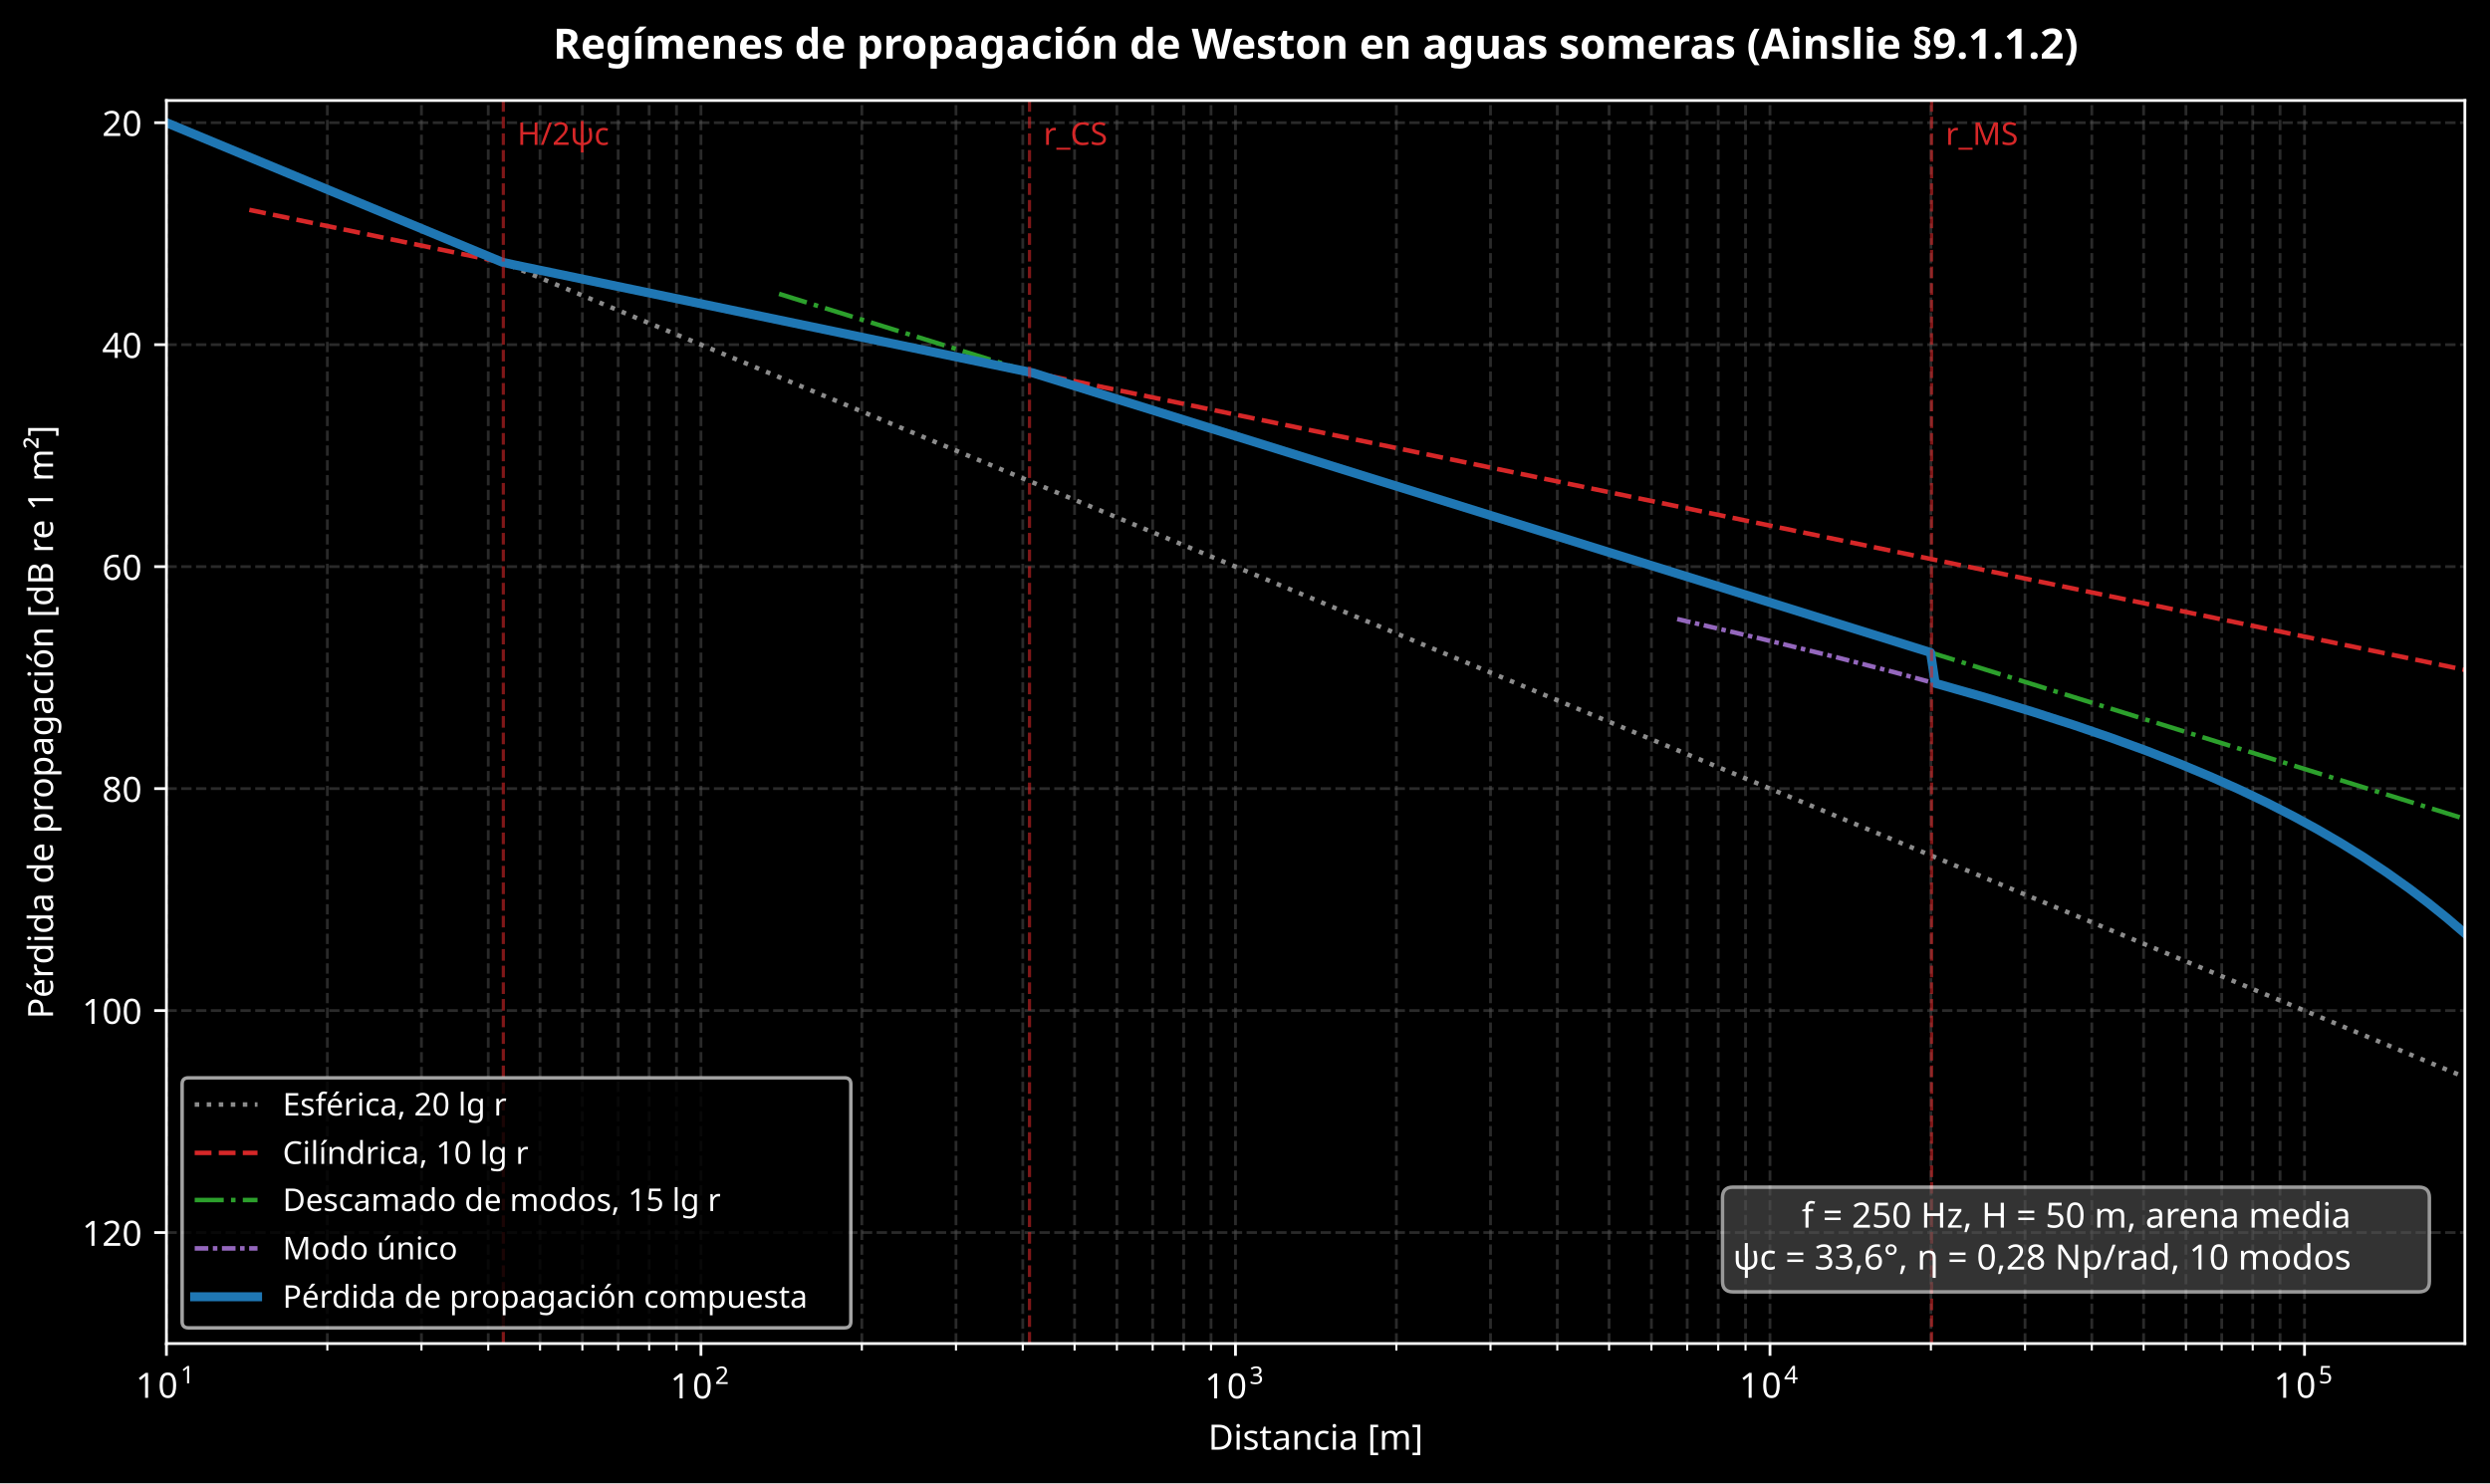
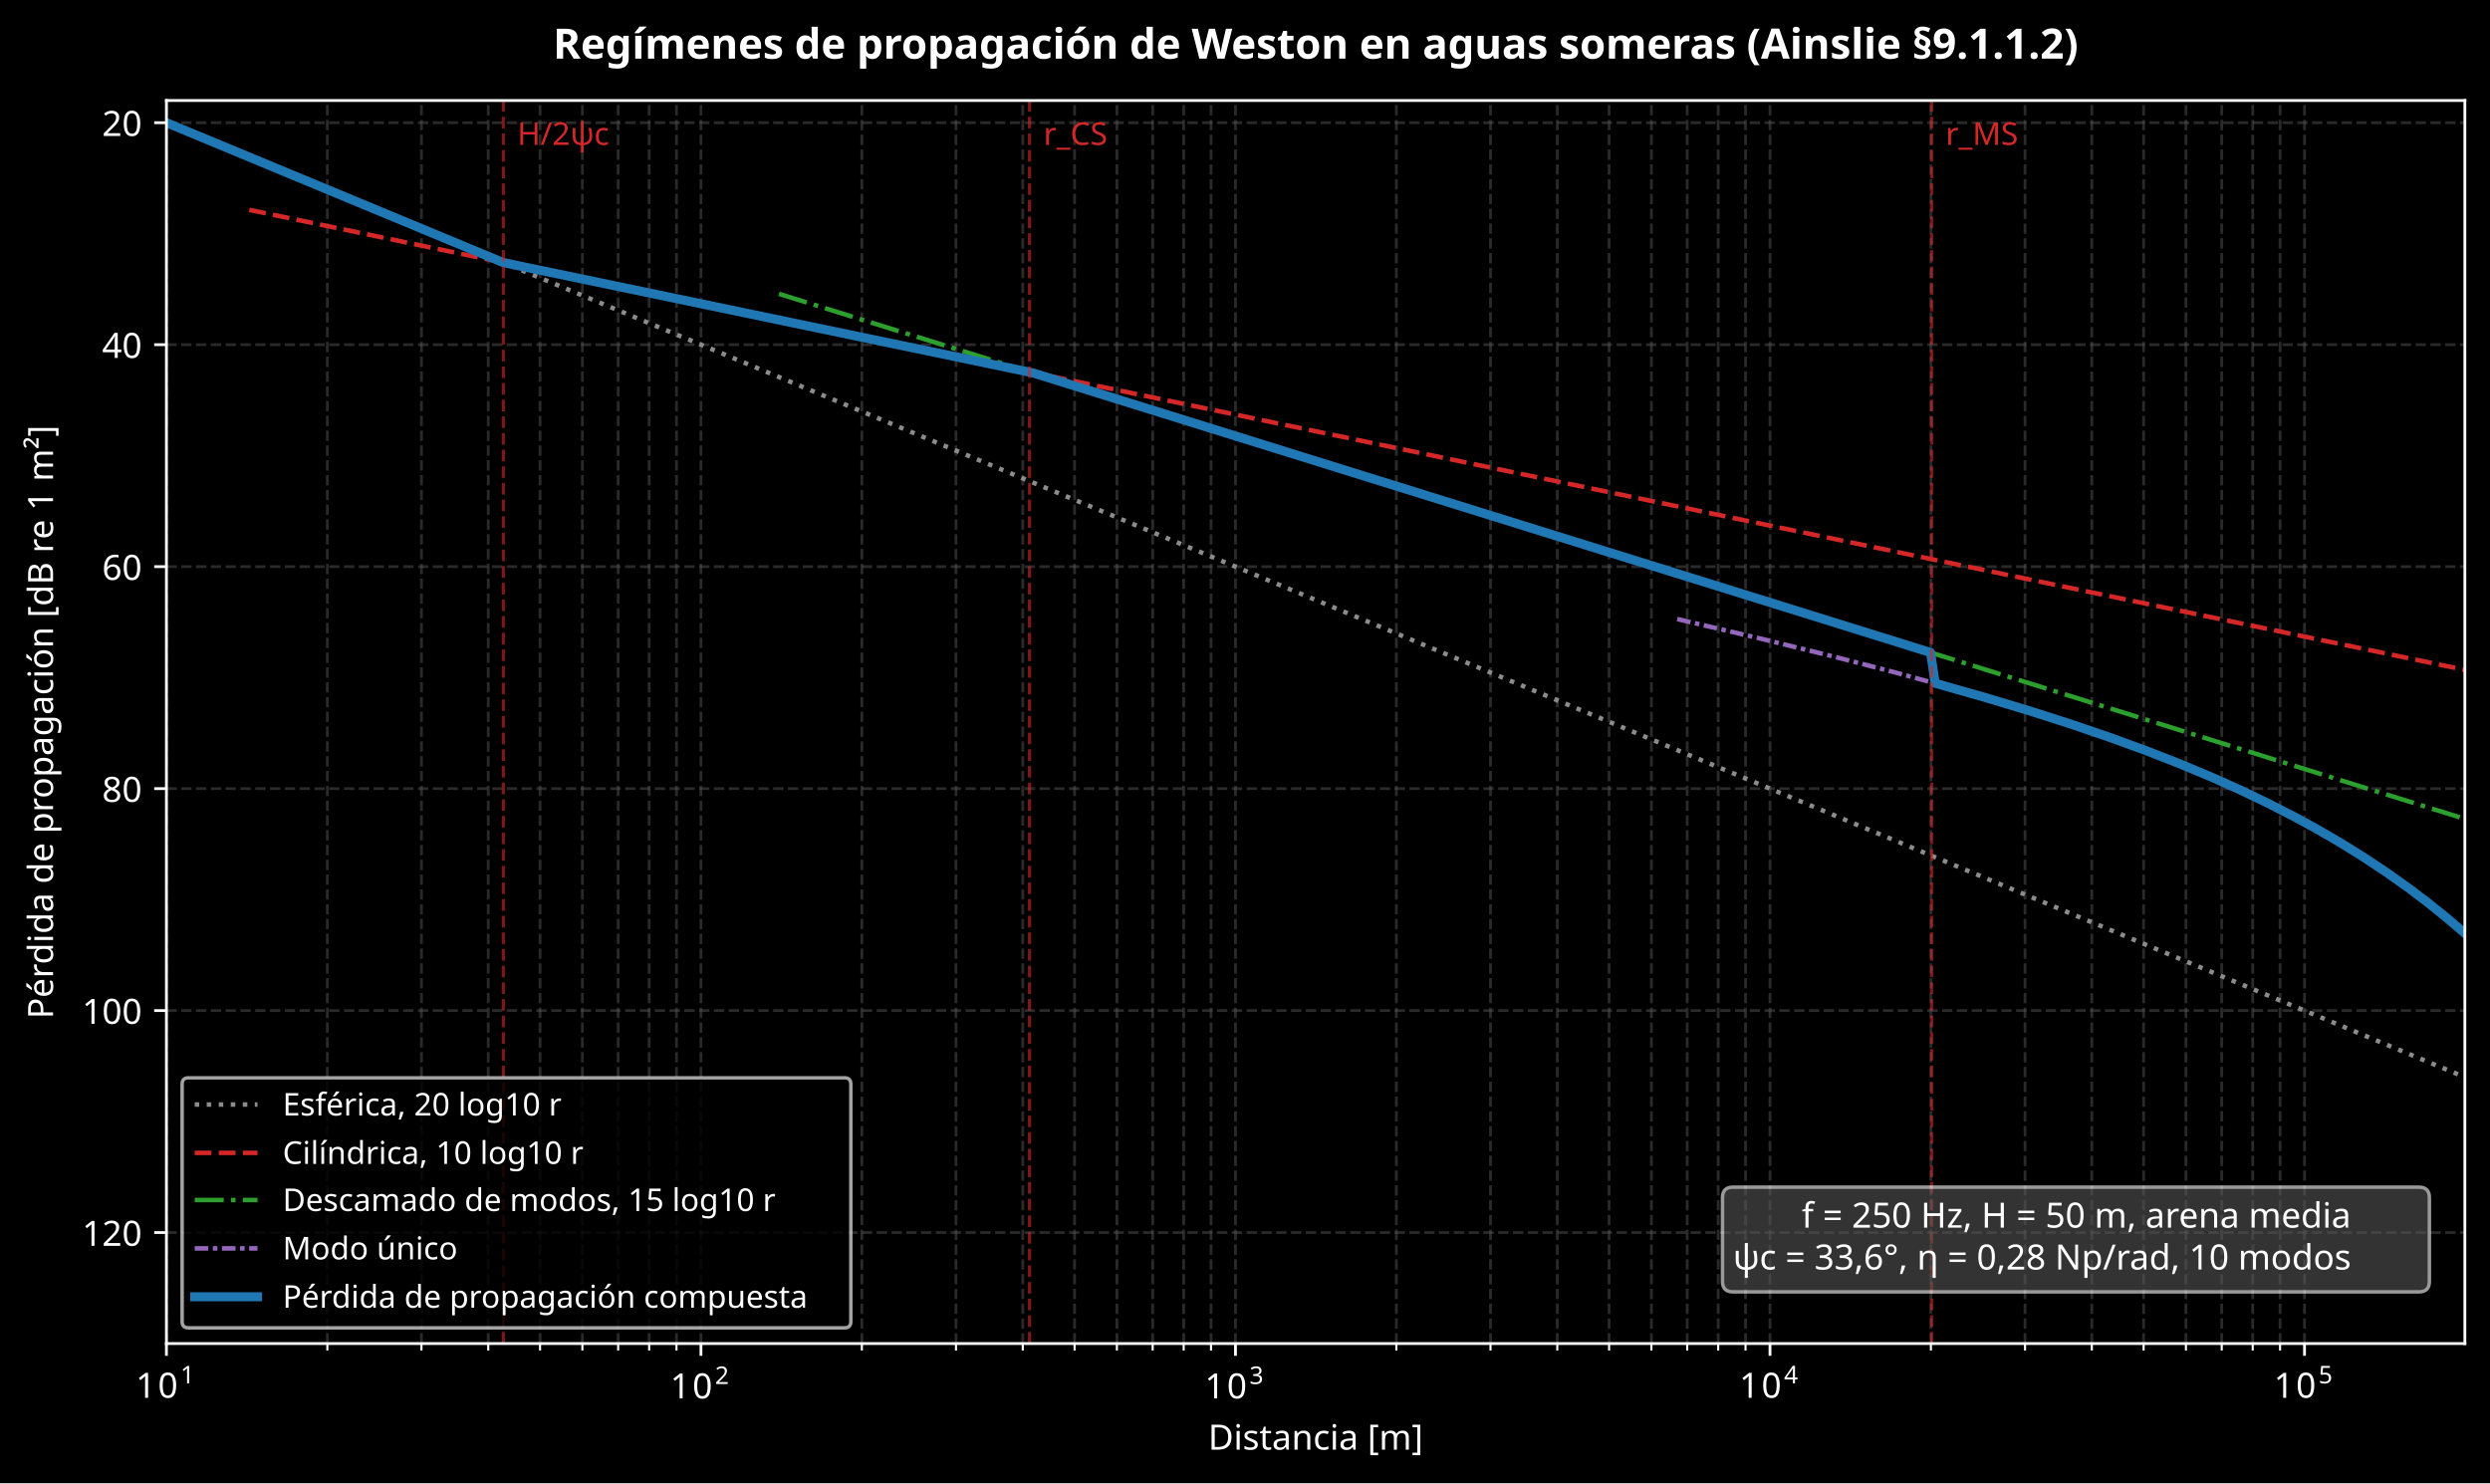
<svg xmlns="http://www.w3.org/2000/svg" xmlns:xlink="http://www.w3.org/1999/xlink" width="713.486pt" height="424.997pt" viewBox="0 0 713.486 424.997" version="1.1">
  <defs>
    <style type="text/css">*{stroke-linejoin: round; stroke-linecap: butt}</style>
  </defs>
  <g id="figure_1">
    <g id="patch_1">
      <path d="M 0 424.997  L 713.486 424.997  L 713.486 0  L 0 0  z " />
    </g>
    <g id="axes_1">
      <g id="patch_2">
        <path d="M 47.688 384.993  L 706.286 384.993  L 706.286 28.798  L 47.688 28.798  z " />
      </g>
      <g id="matplotlib.axis_1">
        <g id="xtick_1">
          <g id="line2d_1">
            <path d="M 47.688 384.993  L 47.688 28.798  " clip-path="url(#p9ea4fc9547)" style="fill: none; stroke-dasharray: 2.96,1.28; stroke-dashoffset: 0; stroke: #555555; stroke-opacity: 0.5; stroke-width: 0.8" />
          </g>
          <g id="line2d_2">
            <defs>
              <path id="m8d14ee1197" d="M 0 0  L 0 3.5  " style="stroke: #ffffff; stroke-width: 0.8" />
            </defs>
            <g>
              <use xlink:href="#m8d14ee1197" x="47.688" y="384.993" style="fill: #ffffff; stroke: #ffffff; stroke-width: 0.8" />
            </g>
          </g>
          <g id="text_1">
            <g style="fill: #ffffff" transform="translate(38.88828 401.2934)">
              <text>
                <tspan x="0" y="-0.762" style="font-size: 10px; font-family: sans-serif; fill: #ffffff">1</tspan>
                <tspan x="6.362" y="-0.762" style="font-size: 10px; font-family: sans-serif; fill: #ffffff">0</tspan>
                <tspan x="12.82" y="-4.892" style="font-size: 7px; font-family: sans-serif; fill: #ffffff">1</tspan>
              </text>
            </g>
          </g>
        </g>
        <g id="xtick_2">
          <g id="line2d_3">
            <path d="M 200.851 384.993  L 200.851 28.798  " clip-path="url(#p9ea4fc9547)" style="fill: none; stroke-dasharray: 2.96,1.28; stroke-dashoffset: 0; stroke: #555555; stroke-opacity: 0.5; stroke-width: 0.8" />
          </g>
          <g id="line2d_4">
            <g>
              <use xlink:href="#m8d14ee1197" x="200.851" y="384.993" style="fill: #ffffff; stroke: #ffffff; stroke-width: 0.8" />
            </g>
          </g>
          <g id="text_2">
            <g style="fill: #ffffff" transform="translate(192.0505 401.3934)">
              <text>
                <tspan x="0" y="-0.675" style="font-size: 10px; font-family: sans-serif; fill: #ffffff">1</tspan>
                <tspan x="6.362" y="-0.675" style="font-size: 10px; font-family: sans-serif; fill: #ffffff">0</tspan>
                <tspan x="12.82" y="-4.805" style="font-size: 7px; font-family: sans-serif; fill: #ffffff">2</tspan>
              </text>
            </g>
          </g>
        </g>
        <g id="xtick_3">
          <g id="line2d_5">
            <path d="M 354.013 384.993  L 354.013 28.798  " clip-path="url(#p9ea4fc9547)" style="fill: none; stroke-dasharray: 2.96,1.28; stroke-dashoffset: 0; stroke: #555555; stroke-opacity: 0.5; stroke-width: 0.8" />
          </g>
          <g id="line2d_6">
            <g>
              <use xlink:href="#m8d14ee1197" x="354.013" y="384.993" style="fill: #ffffff; stroke: #ffffff; stroke-width: 0.8" />
            </g>
          </g>
          <g id="text_3">
            <g style="fill: #ffffff" transform="translate(345.2128 401.3934)">
              <text>
                <tspan x="0" y="-0.675" style="font-size: 10px; font-family: sans-serif; fill: #ffffff">1</tspan>
                <tspan x="6.362" y="-0.675" style="font-size: 10px; font-family: sans-serif; fill: #ffffff">0</tspan>
                <tspan x="12.82" y="-4.805" style="font-size: 7px; font-family: sans-serif; fill: #ffffff">3</tspan>
              </text>
            </g>
          </g>
        </g>
        <g id="xtick_4">
          <g id="line2d_7">
            <path d="M 507.175 384.993  L 507.175 28.798  " clip-path="url(#p9ea4fc9547)" style="fill: none; stroke-dasharray: 2.96,1.28; stroke-dashoffset: 0; stroke: #555555; stroke-opacity: 0.5; stroke-width: 0.8" />
          </g>
          <g id="line2d_8">
            <g>
              <use xlink:href="#m8d14ee1197" x="507.175" y="384.993" style="fill: #ffffff; stroke: #ffffff; stroke-width: 0.8" />
            </g>
          </g>
          <g id="text_4">
            <g style="fill: #ffffff" transform="translate(498.375 401.2934)">
              <text>
                <tspan x="0" y="-0.762" style="font-size: 10px; font-family: sans-serif; fill: #ffffff">1</tspan>
                <tspan x="6.362" y="-0.762" style="font-size: 10px; font-family: sans-serif; fill: #ffffff">0</tspan>
                <tspan x="12.82" y="-4.892" style="font-size: 7px; font-family: sans-serif; fill: #ffffff">4</tspan>
              </text>
            </g>
          </g>
        </g>
        <g id="xtick_5">
          <g id="line2d_9">
            <path d="M 660.337 384.993  L 660.337 28.798  " clip-path="url(#p9ea4fc9547)" style="fill: none; stroke-dasharray: 2.96,1.28; stroke-dashoffset: 0; stroke: #555555; stroke-opacity: 0.5; stroke-width: 0.8" />
          </g>
          <g id="line2d_10">
            <g>
              <use xlink:href="#m8d14ee1197" x="660.337" y="384.993" style="fill: #ffffff; stroke: #ffffff; stroke-width: 0.8" />
            </g>
          </g>
          <g id="text_5">
            <g style="fill: #ffffff" transform="translate(651.5373 401.2934)">
              <text>
                <tspan x="0" y="-0.762" style="font-size: 10px; font-family: sans-serif; fill: #ffffff">1</tspan>
                <tspan x="6.362" y="-0.762" style="font-size: 10px; font-family: sans-serif; fill: #ffffff">0</tspan>
                <tspan x="12.82" y="-4.892" style="font-size: 7px; font-family: sans-serif; fill: #ffffff">5</tspan>
              </text>
            </g>
          </g>
        </g>
        <g id="xtick_6">
          <g id="line2d_11">
            <path d="M 93.795 384.993  L 93.795 28.798  " clip-path="url(#p9ea4fc9547)" style="fill: none; stroke-dasharray: 2.96,1.28; stroke-dashoffset: 0; stroke: #555555; stroke-opacity: 0.5; stroke-width: 0.8" />
          </g>
          <g id="line2d_12">
            <defs>
              <path id="m1caa325441" d="M 0 0  L 0 2  " style="stroke: #ffffff; stroke-width: 0.6" />
            </defs>
            <g>
              <use xlink:href="#m1caa325441" x="93.795" y="384.993" style="fill: #ffffff; stroke: #ffffff; stroke-width: 0.6" />
            </g>
          </g>
        </g>
        <g id="xtick_7">
          <g id="line2d_13">
            <path d="M 120.765 384.993  L 120.765 28.798  " clip-path="url(#p9ea4fc9547)" style="fill: none; stroke-dasharray: 2.96,1.28; stroke-dashoffset: 0; stroke: #555555; stroke-opacity: 0.5; stroke-width: 0.8" />
          </g>
          <g id="line2d_14">
            <g>
              <use xlink:href="#m1caa325441" x="120.765" y="384.993" style="fill: #ffffff; stroke: #ffffff; stroke-width: 0.6" />
            </g>
          </g>
        </g>
        <g id="xtick_8">
          <g id="line2d_15">
            <path d="M 139.901 384.993  L 139.901 28.798  " clip-path="url(#p9ea4fc9547)" style="fill: none; stroke-dasharray: 2.96,1.28; stroke-dashoffset: 0; stroke: #555555; stroke-opacity: 0.5; stroke-width: 0.8" />
          </g>
          <g id="line2d_16">
            <g>
              <use xlink:href="#m1caa325441" x="139.901" y="384.993" style="fill: #ffffff; stroke: #ffffff; stroke-width: 0.6" />
            </g>
          </g>
        </g>
        <g id="xtick_9">
          <g id="line2d_17">
            <path d="M 154.744 384.993  L 154.744 28.798  " clip-path="url(#p9ea4fc9547)" style="fill: none; stroke-dasharray: 2.96,1.28; stroke-dashoffset: 0; stroke: #555555; stroke-opacity: 0.5; stroke-width: 0.8" />
          </g>
          <g id="line2d_18">
            <g>
              <use xlink:href="#m1caa325441" x="154.744" y="384.993" style="fill: #ffffff; stroke: #ffffff; stroke-width: 0.6" />
            </g>
          </g>
        </g>
        <g id="xtick_10">
          <g id="line2d_19">
            <path d="M 166.872 384.993  L 166.872 28.798  " clip-path="url(#p9ea4fc9547)" style="fill: none; stroke-dasharray: 2.96,1.28; stroke-dashoffset: 0; stroke: #555555; stroke-opacity: 0.5; stroke-width: 0.8" />
          </g>
          <g id="line2d_20">
            <g>
              <use xlink:href="#m1caa325441" x="166.872" y="384.993" style="fill: #ffffff; stroke: #ffffff; stroke-width: 0.6" />
            </g>
          </g>
        </g>
        <g id="xtick_11">
          <g id="line2d_21">
            <path d="M 177.125 384.993  L 177.125 28.798  " clip-path="url(#p9ea4fc9547)" style="fill: none; stroke-dasharray: 2.96,1.28; stroke-dashoffset: 0; stroke: #555555; stroke-opacity: 0.5; stroke-width: 0.8" />
          </g>
          <g id="line2d_22">
            <g>
              <use xlink:href="#m1caa325441" x="177.125" y="384.993" style="fill: #ffffff; stroke: #ffffff; stroke-width: 0.6" />
            </g>
          </g>
        </g>
        <g id="xtick_12">
          <g id="line2d_23">
            <path d="M 186.008 384.993  L 186.008 28.798  " clip-path="url(#p9ea4fc9547)" style="fill: none; stroke-dasharray: 2.96,1.28; stroke-dashoffset: 0; stroke: #555555; stroke-opacity: 0.5; stroke-width: 0.8" />
          </g>
          <g id="line2d_24">
            <g>
              <use xlink:href="#m1caa325441" x="186.008" y="384.993" style="fill: #ffffff; stroke: #ffffff; stroke-width: 0.6" />
            </g>
          </g>
        </g>
        <g id="xtick_13">
          <g id="line2d_25">
            <path d="M 193.842 384.993  L 193.842 28.798  " clip-path="url(#p9ea4fc9547)" style="fill: none; stroke-dasharray: 2.96,1.28; stroke-dashoffset: 0; stroke: #555555; stroke-opacity: 0.5; stroke-width: 0.8" />
          </g>
          <g id="line2d_26">
            <g>
              <use xlink:href="#m1caa325441" x="193.842" y="384.993" style="fill: #ffffff; stroke: #ffffff; stroke-width: 0.6" />
            </g>
          </g>
        </g>
        <g id="xtick_14">
          <g id="line2d_27">
            <path d="M 246.957 384.993  L 246.957 28.798  " clip-path="url(#p9ea4fc9547)" style="fill: none; stroke-dasharray: 2.96,1.28; stroke-dashoffset: 0; stroke: #555555; stroke-opacity: 0.5; stroke-width: 0.8" />
          </g>
          <g id="line2d_28">
            <g>
              <use xlink:href="#m1caa325441" x="246.957" y="384.993" style="fill: #ffffff; stroke: #ffffff; stroke-width: 0.6" />
            </g>
          </g>
        </g>
        <g id="xtick_15">
          <g id="line2d_29">
            <path d="M 273.927 384.993  L 273.927 28.798  " clip-path="url(#p9ea4fc9547)" style="fill: none; stroke-dasharray: 2.96,1.28; stroke-dashoffset: 0; stroke: #555555; stroke-opacity: 0.5; stroke-width: 0.8" />
          </g>
          <g id="line2d_30">
            <g>
              <use xlink:href="#m1caa325441" x="273.927" y="384.993" style="fill: #ffffff; stroke: #ffffff; stroke-width: 0.6" />
            </g>
          </g>
        </g>
        <g id="xtick_16">
          <g id="line2d_31">
            <path d="M 293.063 384.993  L 293.063 28.798  " clip-path="url(#p9ea4fc9547)" style="fill: none; stroke-dasharray: 2.96,1.28; stroke-dashoffset: 0; stroke: #555555; stroke-opacity: 0.5; stroke-width: 0.8" />
          </g>
          <g id="line2d_32">
            <g>
              <use xlink:href="#m1caa325441" x="293.063" y="384.993" style="fill: #ffffff; stroke: #ffffff; stroke-width: 0.6" />
            </g>
          </g>
        </g>
        <g id="xtick_17">
          <g id="line2d_33">
            <path d="M 307.906 384.993  L 307.906 28.798  " clip-path="url(#p9ea4fc9547)" style="fill: none; stroke-dasharray: 2.96,1.28; stroke-dashoffset: 0; stroke: #555555; stroke-opacity: 0.5; stroke-width: 0.8" />
          </g>
          <g id="line2d_34">
            <g>
              <use xlink:href="#m1caa325441" x="307.906" y="384.993" style="fill: #ffffff; stroke: #ffffff; stroke-width: 0.6" />
            </g>
          </g>
        </g>
        <g id="xtick_18">
          <g id="line2d_35">
            <path d="M 320.034 384.993  L 320.034 28.798  " clip-path="url(#p9ea4fc9547)" style="fill: none; stroke-dasharray: 2.96,1.28; stroke-dashoffset: 0; stroke: #555555; stroke-opacity: 0.5; stroke-width: 0.8" />
          </g>
          <g id="line2d_36">
            <g>
              <use xlink:href="#m1caa325441" x="320.034" y="384.993" style="fill: #ffffff; stroke: #ffffff; stroke-width: 0.6" />
            </g>
          </g>
        </g>
        <g id="xtick_19">
          <g id="line2d_37">
            <path d="M 330.288 384.993  L 330.288 28.798  " clip-path="url(#p9ea4fc9547)" style="fill: none; stroke-dasharray: 2.96,1.28; stroke-dashoffset: 0; stroke: #555555; stroke-opacity: 0.5; stroke-width: 0.8" />
          </g>
          <g id="line2d_38">
            <g>
              <use xlink:href="#m1caa325441" x="330.288" y="384.993" style="fill: #ffffff; stroke: #ffffff; stroke-width: 0.6" />
            </g>
          </g>
        </g>
        <g id="xtick_20">
          <g id="line2d_39">
            <path d="M 339.17 384.993  L 339.17 28.798  " clip-path="url(#p9ea4fc9547)" style="fill: none; stroke-dasharray: 2.96,1.28; stroke-dashoffset: 0; stroke: #555555; stroke-opacity: 0.5; stroke-width: 0.8" />
          </g>
          <g id="line2d_40">
            <g>
              <use xlink:href="#m1caa325441" x="339.17" y="384.993" style="fill: #ffffff; stroke: #ffffff; stroke-width: 0.6" />
            </g>
          </g>
        </g>
        <g id="xtick_21">
          <g id="line2d_41">
            <path d="M 347.004 384.993  L 347.004 28.798  " clip-path="url(#p9ea4fc9547)" style="fill: none; stroke-dasharray: 2.96,1.28; stroke-dashoffset: 0; stroke: #555555; stroke-opacity: 0.5; stroke-width: 0.8" />
          </g>
          <g id="line2d_42">
            <g>
              <use xlink:href="#m1caa325441" x="347.004" y="384.993" style="fill: #ffffff; stroke: #ffffff; stroke-width: 0.6" />
            </g>
          </g>
        </g>
        <g id="xtick_22">
          <g id="line2d_43">
            <path d="M 400.119 384.993  L 400.119 28.798  " clip-path="url(#p9ea4fc9547)" style="fill: none; stroke-dasharray: 2.96,1.28; stroke-dashoffset: 0; stroke: #555555; stroke-opacity: 0.5; stroke-width: 0.8" />
          </g>
          <g id="line2d_44">
            <g>
              <use xlink:href="#m1caa325441" x="400.119" y="384.993" style="fill: #ffffff; stroke: #ffffff; stroke-width: 0.6" />
            </g>
          </g>
        </g>
        <g id="xtick_23">
          <g id="line2d_45">
            <path d="M 427.09 384.993  L 427.09 28.798  " clip-path="url(#p9ea4fc9547)" style="fill: none; stroke-dasharray: 2.96,1.28; stroke-dashoffset: 0; stroke: #555555; stroke-opacity: 0.5; stroke-width: 0.8" />
          </g>
          <g id="line2d_46">
            <g>
              <use xlink:href="#m1caa325441" x="427.09" y="384.993" style="fill: #ffffff; stroke: #ffffff; stroke-width: 0.6" />
            </g>
          </g>
        </g>
        <g id="xtick_24">
          <g id="line2d_47">
            <path d="M 446.226 384.993  L 446.226 28.798  " clip-path="url(#p9ea4fc9547)" style="fill: none; stroke-dasharray: 2.96,1.28; stroke-dashoffset: 0; stroke: #555555; stroke-opacity: 0.5; stroke-width: 0.8" />
          </g>
          <g id="line2d_48">
            <g>
              <use xlink:href="#m1caa325441" x="446.226" y="384.993" style="fill: #ffffff; stroke: #ffffff; stroke-width: 0.6" />
            </g>
          </g>
        </g>
        <g id="xtick_25">
          <g id="line2d_49">
            <path d="M 461.069 384.993  L 461.069 28.798  " clip-path="url(#p9ea4fc9547)" style="fill: none; stroke-dasharray: 2.96,1.28; stroke-dashoffset: 0; stroke: #555555; stroke-opacity: 0.5; stroke-width: 0.8" />
          </g>
          <g id="line2d_50">
            <g>
              <use xlink:href="#m1caa325441" x="461.069" y="384.993" style="fill: #ffffff; stroke: #ffffff; stroke-width: 0.6" />
            </g>
          </g>
        </g>
        <g id="xtick_26">
          <g id="line2d_51">
            <path d="M 473.196 384.993  L 473.196 28.798  " clip-path="url(#p9ea4fc9547)" style="fill: none; stroke-dasharray: 2.96,1.28; stroke-dashoffset: 0; stroke: #555555; stroke-opacity: 0.5; stroke-width: 0.8" />
          </g>
          <g id="line2d_52">
            <g>
              <use xlink:href="#m1caa325441" x="473.196" y="384.993" style="fill: #ffffff; stroke: #ffffff; stroke-width: 0.6" />
            </g>
          </g>
        </g>
        <g id="xtick_27">
          <g id="line2d_53">
            <path d="M 483.45 384.993  L 483.45 28.798  " clip-path="url(#p9ea4fc9547)" style="fill: none; stroke-dasharray: 2.96,1.28; stroke-dashoffset: 0; stroke: #555555; stroke-opacity: 0.5; stroke-width: 0.8" />
          </g>
          <g id="line2d_54">
            <g>
              <use xlink:href="#m1caa325441" x="483.45" y="384.993" style="fill: #ffffff; stroke: #ffffff; stroke-width: 0.6" />
            </g>
          </g>
        </g>
        <g id="xtick_28">
          <g id="line2d_55">
            <path d="M 492.332 384.993  L 492.332 28.798  " clip-path="url(#p9ea4fc9547)" style="fill: none; stroke-dasharray: 2.96,1.28; stroke-dashoffset: 0; stroke: #555555; stroke-opacity: 0.5; stroke-width: 0.8" />
          </g>
          <g id="line2d_56">
            <g>
              <use xlink:href="#m1caa325441" x="492.332" y="384.993" style="fill: #ffffff; stroke: #ffffff; stroke-width: 0.6" />
            </g>
          </g>
        </g>
        <g id="xtick_29">
          <g id="line2d_57">
            <path d="M 500.167 384.993  L 500.167 28.798  " clip-path="url(#p9ea4fc9547)" style="fill: none; stroke-dasharray: 2.96,1.28; stroke-dashoffset: 0; stroke: #555555; stroke-opacity: 0.5; stroke-width: 0.8" />
          </g>
          <g id="line2d_58">
            <g>
              <use xlink:href="#m1caa325441" x="500.167" y="384.993" style="fill: #ffffff; stroke: #ffffff; stroke-width: 0.6" />
            </g>
          </g>
        </g>
        <g id="xtick_30">
          <g id="line2d_59">
            <path d="M 553.281 384.993  L 553.281 28.798  " clip-path="url(#p9ea4fc9547)" style="fill: none; stroke-dasharray: 2.96,1.28; stroke-dashoffset: 0; stroke: #555555; stroke-opacity: 0.5; stroke-width: 0.8" />
          </g>
          <g id="line2d_60">
            <g>
              <use xlink:href="#m1caa325441" x="553.281" y="384.993" style="fill: #ffffff; stroke: #ffffff; stroke-width: 0.6" />
            </g>
          </g>
        </g>
        <g id="xtick_31">
          <g id="line2d_61">
            <path d="M 580.252 384.993  L 580.252 28.798  " clip-path="url(#p9ea4fc9547)" style="fill: none; stroke-dasharray: 2.96,1.28; stroke-dashoffset: 0; stroke: #555555; stroke-opacity: 0.5; stroke-width: 0.8" />
          </g>
          <g id="line2d_62">
            <g>
              <use xlink:href="#m1caa325441" x="580.252" y="384.993" style="fill: #ffffff; stroke: #ffffff; stroke-width: 0.6" />
            </g>
          </g>
        </g>
        <g id="xtick_32">
          <g id="line2d_63">
            <path d="M 599.388 384.993  L 599.388 28.798  " clip-path="url(#p9ea4fc9547)" style="fill: none; stroke-dasharray: 2.96,1.28; stroke-dashoffset: 0; stroke: #555555; stroke-opacity: 0.5; stroke-width: 0.8" />
          </g>
          <g id="line2d_64">
            <g>
              <use xlink:href="#m1caa325441" x="599.388" y="384.993" style="fill: #ffffff; stroke: #ffffff; stroke-width: 0.6" />
            </g>
          </g>
        </g>
        <g id="xtick_33">
          <g id="line2d_65">
            <path d="M 614.231 384.993  L 614.231 28.798  " clip-path="url(#p9ea4fc9547)" style="fill: none; stroke-dasharray: 2.96,1.28; stroke-dashoffset: 0; stroke: #555555; stroke-opacity: 0.5; stroke-width: 0.8" />
          </g>
          <g id="line2d_66">
            <g>
              <use xlink:href="#m1caa325441" x="614.231" y="384.993" style="fill: #ffffff; stroke: #ffffff; stroke-width: 0.6" />
            </g>
          </g>
        </g>
        <g id="xtick_34">
          <g id="line2d_67">
            <path d="M 626.358 384.993  L 626.358 28.798  " clip-path="url(#p9ea4fc9547)" style="fill: none; stroke-dasharray: 2.96,1.28; stroke-dashoffset: 0; stroke: #555555; stroke-opacity: 0.5; stroke-width: 0.8" />
          </g>
          <g id="line2d_68">
            <g>
              <use xlink:href="#m1caa325441" x="626.358" y="384.993" style="fill: #ffffff; stroke: #ffffff; stroke-width: 0.6" />
            </g>
          </g>
        </g>
        <g id="xtick_35">
          <g id="line2d_69">
            <path d="M 636.612 384.993  L 636.612 28.798  " clip-path="url(#p9ea4fc9547)" style="fill: none; stroke-dasharray: 2.96,1.28; stroke-dashoffset: 0; stroke: #555555; stroke-opacity: 0.5; stroke-width: 0.8" />
          </g>
          <g id="line2d_70">
            <g>
              <use xlink:href="#m1caa325441" x="636.612" y="384.993" style="fill: #ffffff; stroke: #ffffff; stroke-width: 0.6" />
            </g>
          </g>
        </g>
        <g id="xtick_36">
          <g id="line2d_71">
            <path d="M 645.494 384.993  L 645.494 28.798  " clip-path="url(#p9ea4fc9547)" style="fill: none; stroke-dasharray: 2.96,1.28; stroke-dashoffset: 0; stroke: #555555; stroke-opacity: 0.5; stroke-width: 0.8" />
          </g>
          <g id="line2d_72">
            <g>
              <use xlink:href="#m1caa325441" x="645.494" y="384.993" style="fill: #ffffff; stroke: #ffffff; stroke-width: 0.6" />
            </g>
          </g>
        </g>
        <g id="xtick_37">
          <g id="line2d_73">
            <path d="M 653.329 384.993  L 653.329 28.798  " clip-path="url(#p9ea4fc9547)" style="fill: none; stroke-dasharray: 2.96,1.28; stroke-dashoffset: 0; stroke: #555555; stroke-opacity: 0.5; stroke-width: 0.8" />
          </g>
          <g id="line2d_74">
            <g>
              <use xlink:href="#m1caa325441" x="653.329" y="384.993" style="fill: #ffffff; stroke: #ffffff; stroke-width: 0.6" />
            </g>
          </g>
        </g>
        <g id="text_6">
          <text style="font-size: 10px; font-family: sans-serif; text-anchor: middle; fill: #ffffff" x="376.987" y="415.394" transform="rotate(-0 376.9871 415.3942)">Distancia [m]</text>
        </g>
      </g>
      <g id="matplotlib.axis_2">
        <g id="ytick_1">
          <g id="line2d_75">
            <path d="M 47.688 35.159  L 706.286 35.159  " clip-path="url(#p9ea4fc9547)" style="fill: none; stroke-dasharray: 2.96,1.28; stroke-dashoffset: 0; stroke: #555555; stroke-opacity: 0.5; stroke-width: 0.8" />
          </g>
          <g id="line2d_76">
            <defs>
              <path id="m5e07181663" d="M 0 0  L -3.5 0  " style="stroke: #ffffff; stroke-width: 0.8" />
            </defs>
            <g>
              <use xlink:href="#m5e07181663" x="47.688" y="35.159" style="fill: #ffffff; stroke: #ffffff; stroke-width: 0.8" />
            </g>
          </g>
          <g id="text_7">
            <text style="font-size: 10px; font-family: sans-serif; text-anchor: end; fill: #ffffff" x="40.688" y="38.958" transform="rotate(-0 40.68828 38.95758)">20</text>
          </g>
        </g>
        <g id="ytick_2">
          <g id="line2d_77">
            <path d="M 47.688 98.765  L 706.286 98.765  " clip-path="url(#p9ea4fc9547)" style="fill: none; stroke-dasharray: 2.96,1.28; stroke-dashoffset: 0; stroke: #555555; stroke-opacity: 0.5; stroke-width: 0.8" />
          </g>
          <g id="line2d_78">
            <g>
              <use xlink:href="#m5e07181663" x="47.688" y="98.765" style="fill: #ffffff; stroke: #ffffff; stroke-width: 0.8" />
            </g>
          </g>
          <g id="text_8">
            <text style="font-size: 10px; font-family: sans-serif; text-anchor: end; fill: #ffffff" x="40.688" y="102.564" transform="rotate(-0 40.68828 102.5639)">40</text>
          </g>
        </g>
        <g id="ytick_3">
          <g id="line2d_79">
            <path d="M 47.688 162.371  L 706.286 162.371  " clip-path="url(#p9ea4fc9547)" style="fill: none; stroke-dasharray: 2.96,1.28; stroke-dashoffset: 0; stroke: #555555; stroke-opacity: 0.5; stroke-width: 0.8" />
          </g>
          <g id="line2d_80">
            <g>
              <use xlink:href="#m5e07181663" x="47.688" y="162.371" style="fill: #ffffff; stroke: #ffffff; stroke-width: 0.8" />
            </g>
          </g>
          <g id="text_9">
            <text style="font-size: 10px; font-family: sans-serif; text-anchor: end; fill: #ffffff" x="40.688" y="166.17" transform="rotate(-0 40.68828 166.1702)">60</text>
          </g>
        </g>
        <g id="ytick_4">
          <g id="line2d_81">
            <path d="M 47.688 225.978  L 706.286 225.978  " clip-path="url(#p9ea4fc9547)" style="fill: none; stroke-dasharray: 2.96,1.28; stroke-dashoffset: 0; stroke: #555555; stroke-opacity: 0.5; stroke-width: 0.8" />
          </g>
          <g id="line2d_82">
            <g>
              <use xlink:href="#m5e07181663" x="47.688" y="225.978" style="fill: #ffffff; stroke: #ffffff; stroke-width: 0.8" />
            </g>
          </g>
          <g id="text_10">
            <text style="font-size: 10px; font-family: sans-serif; text-anchor: end; fill: #ffffff" x="40.688" y="229.777" transform="rotate(-0 40.68828 229.7765)">80</text>
          </g>
        </g>
        <g id="ytick_5">
          <g id="line2d_83">
            <path d="M 47.688 289.584  L 706.286 289.584  " clip-path="url(#p9ea4fc9547)" style="fill: none; stroke-dasharray: 2.96,1.28; stroke-dashoffset: 0; stroke: #555555; stroke-opacity: 0.5; stroke-width: 0.8" />
          </g>
          <g id="line2d_84">
            <g>
              <use xlink:href="#m5e07181663" x="47.688" y="289.584" style="fill: #ffffff; stroke: #ffffff; stroke-width: 0.8" />
            </g>
          </g>
          <g id="text_11">
            <text style="font-size: 10px; font-family: sans-serif; text-anchor: end; fill: #ffffff" x="40.688" y="293.383" transform="rotate(-0 40.68828 293.3828)">100</text>
          </g>
        </g>
        <g id="ytick_6">
          <g id="line2d_85">
            <path d="M 47.688 353.19  L 706.286 353.19  " clip-path="url(#p9ea4fc9547)" style="fill: none; stroke-dasharray: 2.96,1.28; stroke-dashoffset: 0; stroke: #555555; stroke-opacity: 0.5; stroke-width: 0.8" />
          </g>
          <g id="line2d_86">
            <g>
              <use xlink:href="#m5e07181663" x="47.688" y="353.19" style="fill: #ffffff; stroke: #ffffff; stroke-width: 0.8" />
            </g>
          </g>
          <g id="text_12">
            <text style="font-size: 10px; font-family: sans-serif; text-anchor: end; fill: #ffffff" x="40.688" y="356.989" transform="rotate(-0 40.68828 356.9891)">120</text>
          </g>
        </g>
        <g id="text_13">
          <text style="font-size: 10px; font-family: sans-serif; text-anchor: middle; fill: #ffffff" x="15.198" y="206.896" transform="rotate(-90 15.19844 206.8958)">Pérdida de propagación [dB re 1 m²]</text>
        </g>
      </g>
      <g id="line2d_87">
        <path d="M 47.688 35.159  L 706.286 308.666  L 706.286 308.666  " clip-path="url(#p9ea4fc9547)" style="fill: none; stroke-dasharray: 1.3,2.145; stroke-dashoffset: 0; stroke: #8c8c8c; stroke-width: 1.3" />
      </g>
      <g id="line2d_88">
        <path d="M 71.445 60.136  L 706.286 191.957  L 706.286 191.957  " clip-path="url(#p9ea4fc9547)" style="fill: none; stroke-dasharray: 4.81,2.08; stroke-dashoffset: 0; stroke: #d62728; stroke-width: 1.3" />
      </g>
      <g id="line2d_89">
        <path d="M 223.226 84.202  L 706.286 234.658  L 706.286 234.658  " clip-path="url(#p9ea4fc9547)" style="fill: none; stroke-dasharray: 8.32,2.08,1.3,2.08; stroke-dashoffset: 0; stroke: #2ca02c; stroke-width: 1.3" />
      </g>
      <g id="line2d_90">
        <path d="M 480.594 177.38  L 504.351 182.958  L 525.469 188.145  L 542.626 192.576  L 558.464 196.891  L 572.983 201.088  L 586.181 205.151  L 598.059 209.054  L 608.618 212.758  L 617.857 216.211  L 627.096 219.892  L 636.335 223.836  L 644.254 227.455  L 652.173 231.324  L 660.092 235.474  L 666.691 239.173  L 673.29 243.115  L 679.889 247.325  L 686.488 251.831  L 693.088 256.664  L 698.367 260.788  L 703.646 265.163  L 706.286 267.451  L 706.286 267.451  " clip-path="url(#p9ea4fc9547)" style="fill: none; stroke-dasharray: 3.9,1.3,1.3,1.3; stroke-dashoffset: 0; stroke: #9467bd; stroke-width: 1.3" />
      </g>
      <g id="line2d_91">
        <path d="M 47.688 35.159  L 144.036 75.171  L 147.996 76.032  L 295.817 106.812  L 553.185 186.973  L 554.505 195.789  L 569.023 199.917  L 582.221 203.904  L 594.1 207.724  L 604.659 211.341  L 615.217 215.202  L 624.456 218.815  L 633.695 222.68  L 641.614 226.223  L 649.533 230.005  L 657.452 234.058  L 664.051 237.666  L 670.65 241.507  L 677.25 245.607  L 683.849 249.991  L 690.448 254.689  L 695.727 258.696  L 701.007 262.943  L 706.286 267.451  L 706.286 267.451  " clip-path="url(#p9ea4fc9547)" style="fill: none; stroke: #1f77b4; stroke-width: 2.6; stroke-linecap: square" />
      </g>
      <g id="line2d_92">
        <path d="M 144.223 384.993  L 144.223 28.798  " clip-path="url(#p9ea4fc9547)" style="fill: none; stroke-dasharray: 3.33,1.44; stroke-dashoffset: 0; stroke: #d62728; stroke-opacity: 0.6; stroke-width: 0.9" />
      </g>
      <g id="line2d_93">
        <path d="M 294.992 384.993  L 294.992 28.798  " clip-path="url(#p9ea4fc9547)" style="fill: none; stroke-dasharray: 3.33,1.44; stroke-dashoffset: 0; stroke: #d62728; stroke-opacity: 0.6; stroke-width: 0.9" />
      </g>
      <g id="line2d_94">
        <path d="M 553.482 384.993  L 553.482 28.798  " clip-path="url(#p9ea4fc9547)" style="fill: none; stroke-dasharray: 3.33,1.44; stroke-dashoffset: 0; stroke: #d62728; stroke-opacity: 0.6; stroke-width: 0.9" />
      </g>
      <g id="patch_3">
        <path d="M 47.688 384.993  L 47.688 28.798  " style="fill: none; stroke: #ffffff; stroke-width: 0.8; stroke-linejoin: miter; stroke-linecap: square" />
      </g>
      <g id="patch_4">
        <path d="M 706.286 384.993  L 706.286 28.798  " style="fill: none; stroke: #ffffff; stroke-width: 0.8; stroke-linejoin: miter; stroke-linecap: square" />
      </g>
      <g id="patch_5">
        <path d="M 47.688 384.993  L 706.286 384.993  " style="fill: none; stroke: #ffffff; stroke-width: 0.8; stroke-linejoin: miter; stroke-linecap: square" />
      </g>
      <g id="patch_6">
        <path d="M 47.688 28.798  L 706.286 28.798  " style="fill: none; stroke: #ffffff; stroke-width: 0.8; stroke-linejoin: miter; stroke-linecap: square" />
      </g>
      <g id="text_14">
        <text style="font-size: 9px; font-family: sans-serif; text-anchor: start; fill: #d62728" x="148.223" y="41.519" transform="rotate(-0 148.2227 41.51939)">H/2ψc</text>
      </g>
      <g id="text_15">
        <text style="font-size: 9px; font-family: sans-serif; text-anchor: start; fill: #d62728" x="298.992" y="41.519" transform="rotate(-0 298.9922 41.51939)">r_CS</text>
      </g>
      <g id="text_16">
        <text style="font-size: 9px; font-family: sans-serif; text-anchor: start; fill: #d62728" x="557.482" y="41.519" transform="rotate(-0 557.4817 41.51939)">r_MS</text>
      </g>
      <g id="text_17">
        <g id="patch_7">
          <path d="M 496.562 370.184  L 693.114 370.184  Q 696.114 370.184 696.114 367.184  L 696.114 343.178  Q 696.114 340.178 693.114 340.178  L 496.562 340.178  Q 493.562 340.178 493.562 343.178  L 493.562 367.184  Q 493.562 370.184 496.562 370.184  z " style="fill: #555555; opacity: 0.6; stroke: #ffffff; stroke-linejoin: miter" />
        </g>
        <text style="font-size: 10px; font-family: sans-serif; fill: #ffffff" transform="translate(516.2468 351.7776)">f = 250 Hz, H = 50 m, arena media</text>
        <text style="font-size: 10px; font-family: sans-serif; fill: #ffffff" transform="translate(496.5624 363.7804)">ψc = 33,6°, η = 0,28 Np/rad, 10 modos</text>
      </g>
      <g id="text_18">
        <text style="font-weight: 700; font-size: 12px; font-family: sans-serif; text-anchor: middle; fill: #ffffff" x="376.987" y="16.798" transform="rotate(-0 376.9871 16.79812)">Regímenes de propagación de Weston en aguas someras (Ainslie §9.1.1.2)</text>
      </g>
      <g id="legend_1">
        <g id="patch_8">
          <path d="M 53.988 380.493  L 241.998 380.493  Q 243.798 380.493 243.798 378.693  L 243.798 310.65  Q 243.798 308.85 241.998 308.85  L 53.988 308.85  Q 52.188 308.85 52.188 310.65  L 52.188 378.693  Q 52.188 380.493 53.988 380.493  z " style="opacity: 0.8; stroke: #cccccc; stroke-linejoin: miter" />
        </g>
        <g id="line2d_95">
          <path d="M 55.788 316.499  L 64.788 316.499  L 73.788 316.499  " style="fill: none; stroke-dasharray: 1.3,2.145; stroke-dashoffset: 0; stroke: #8c8c8c; stroke-width: 1.3" />
        </g>
        <g id="text_19">
-           <text style="font-size: 9px; font-family: sans-serif; text-anchor: start; fill: #ffffff" x="80.988" y="319.649" transform="rotate(-0 80.98828 319.6485)">Esférica, 20 lg r</text>
+           <text style="font-size: 9px; font-family: sans-serif; text-anchor: start; fill: #ffffff" x="80.988" y="319.649" transform="rotate(-0 80.98828 319.6485)">Esférica, 20 log10 r</text>
        </g>
        <g id="line2d_96">
          <path d="M 55.788 330.359  L 64.788 330.359  L 73.788 330.359  " style="fill: none; stroke-dasharray: 4.81,2.08; stroke-dashoffset: 0; stroke: #d62728; stroke-width: 1.3" />
        </g>
        <g id="text_20">
-           <text style="font-size: 9px; font-family: sans-serif; text-anchor: start; fill: #ffffff" x="80.988" y="333.509" transform="rotate(-0 80.98828 333.5092)">Cilíndrica, 10 lg r</text>
+           <text style="font-size: 9px; font-family: sans-serif; text-anchor: start; fill: #ffffff" x="80.988" y="333.509" transform="rotate(-0 80.98828 333.5092)">Cilíndrica, 10 log10 r</text>
        </g>
        <g id="line2d_97">
          <path d="M 55.788 343.86  L 64.788 343.86  L 73.788 343.86  " style="fill: none; stroke-dasharray: 8.32,2.08,1.3,2.08; stroke-dashoffset: 0; stroke: #2ca02c; stroke-width: 1.3" />
        </g>
        <g id="text_21">
-           <text style="font-size: 9px; font-family: sans-serif; text-anchor: start; fill: #ffffff" x="80.988" y="347.01" transform="rotate(-0 80.98828 347.0099)">Descamado de modos, 15 lg r</text>
+           <text style="font-size: 9px; font-family: sans-serif; text-anchor: start; fill: #ffffff" x="80.988" y="347.01" transform="rotate(-0 80.98828 347.0099)">Descamado de modos, 15 log10 r</text>
        </g>
        <g id="line2d_98">
          <path d="M 55.788 357.721  L 64.788 357.721  L 73.788 357.721  " style="fill: none; stroke-dasharray: 3.9,1.3,1.3,1.3; stroke-dashoffset: 0; stroke: #9467bd; stroke-width: 1.3" />
        </g>
        <g id="text_22">
          <text style="font-size: 9px; font-family: sans-serif; text-anchor: start; fill: #ffffff" x="80.988" y="360.871" transform="rotate(-0 80.98828 360.8706)">Modo único</text>
        </g>
        <g id="line2d_99">
          <path d="M 55.788 371.581  L 64.788 371.581  L 73.788 371.581  " style="fill: none; stroke: #1f77b4; stroke-width: 2.6; stroke-linecap: square" />
        </g>
        <g id="text_23">
          <text style="font-size: 9px; font-family: sans-serif; text-anchor: start; fill: #ffffff" x="80.988" y="374.731" transform="rotate(-0 80.98828 374.7313)">Pérdida de propagación compuesta</text>
        </g>
      </g>
    </g>
  </g>
  <defs>
    <clipPath id="p9ea4fc9547">
      <rect x="47.688" y="28.798" width="658.598" height="356.195" />
    </clipPath>
  </defs>
</svg>
